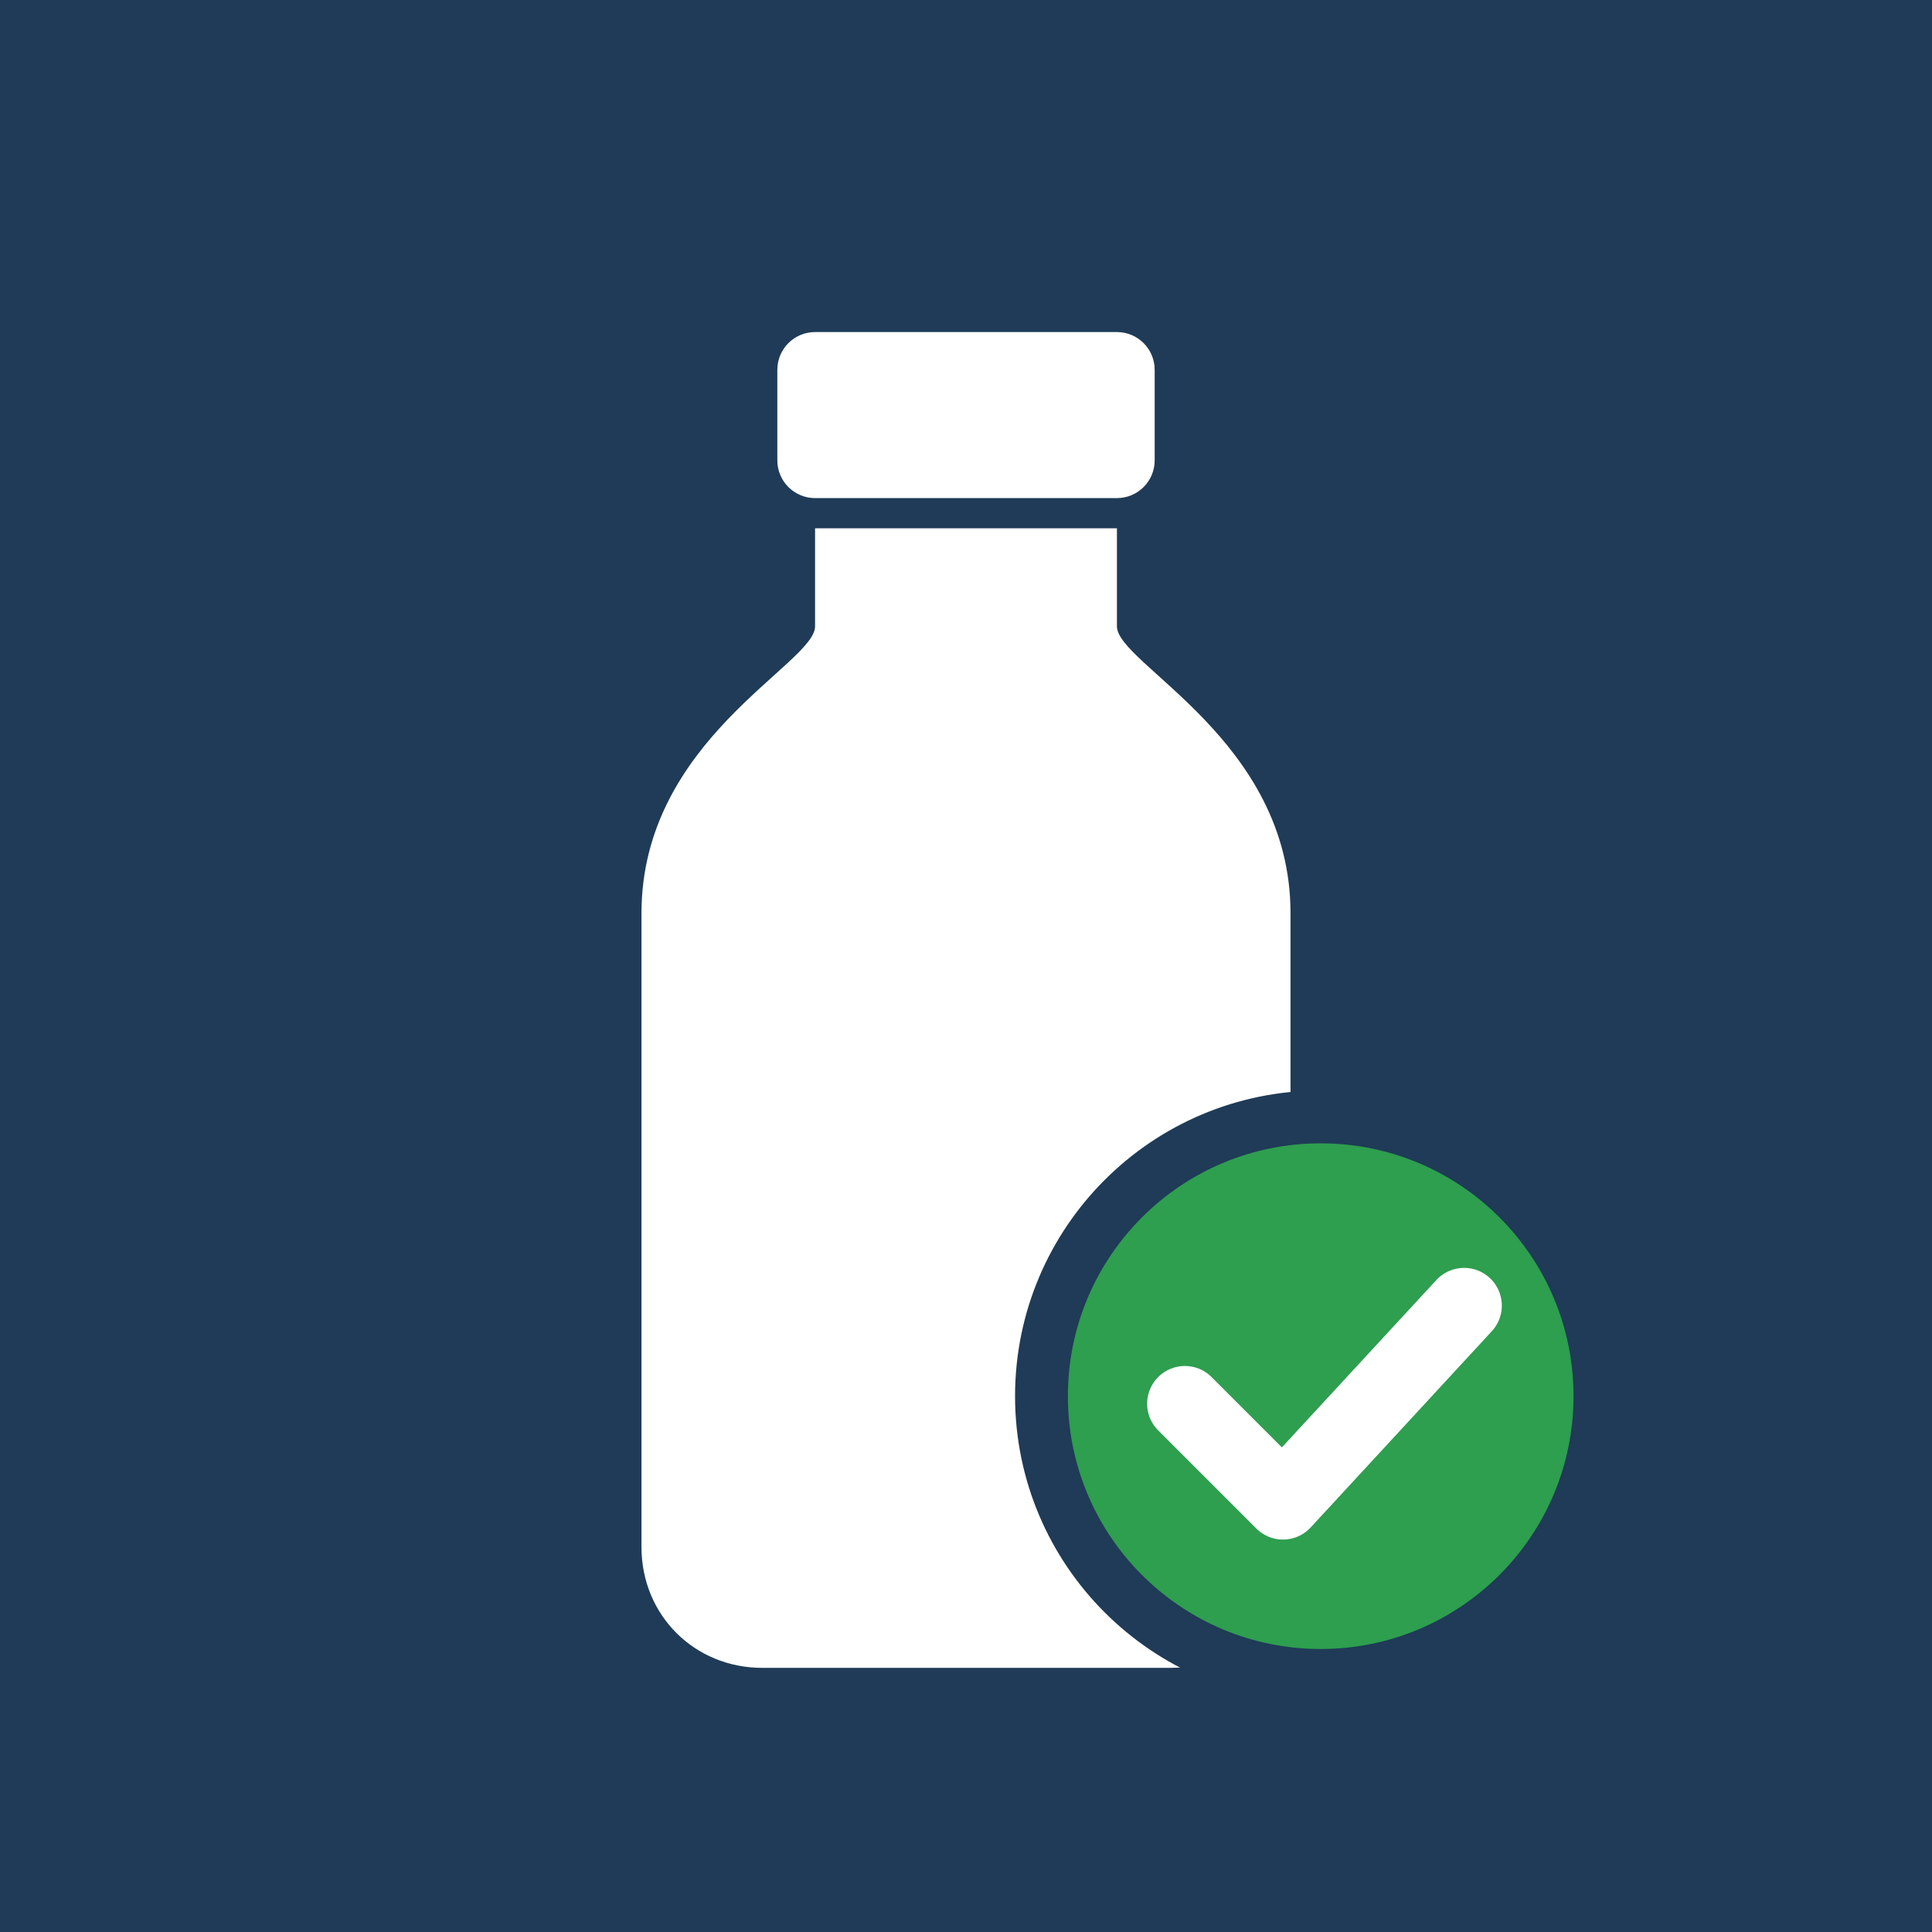
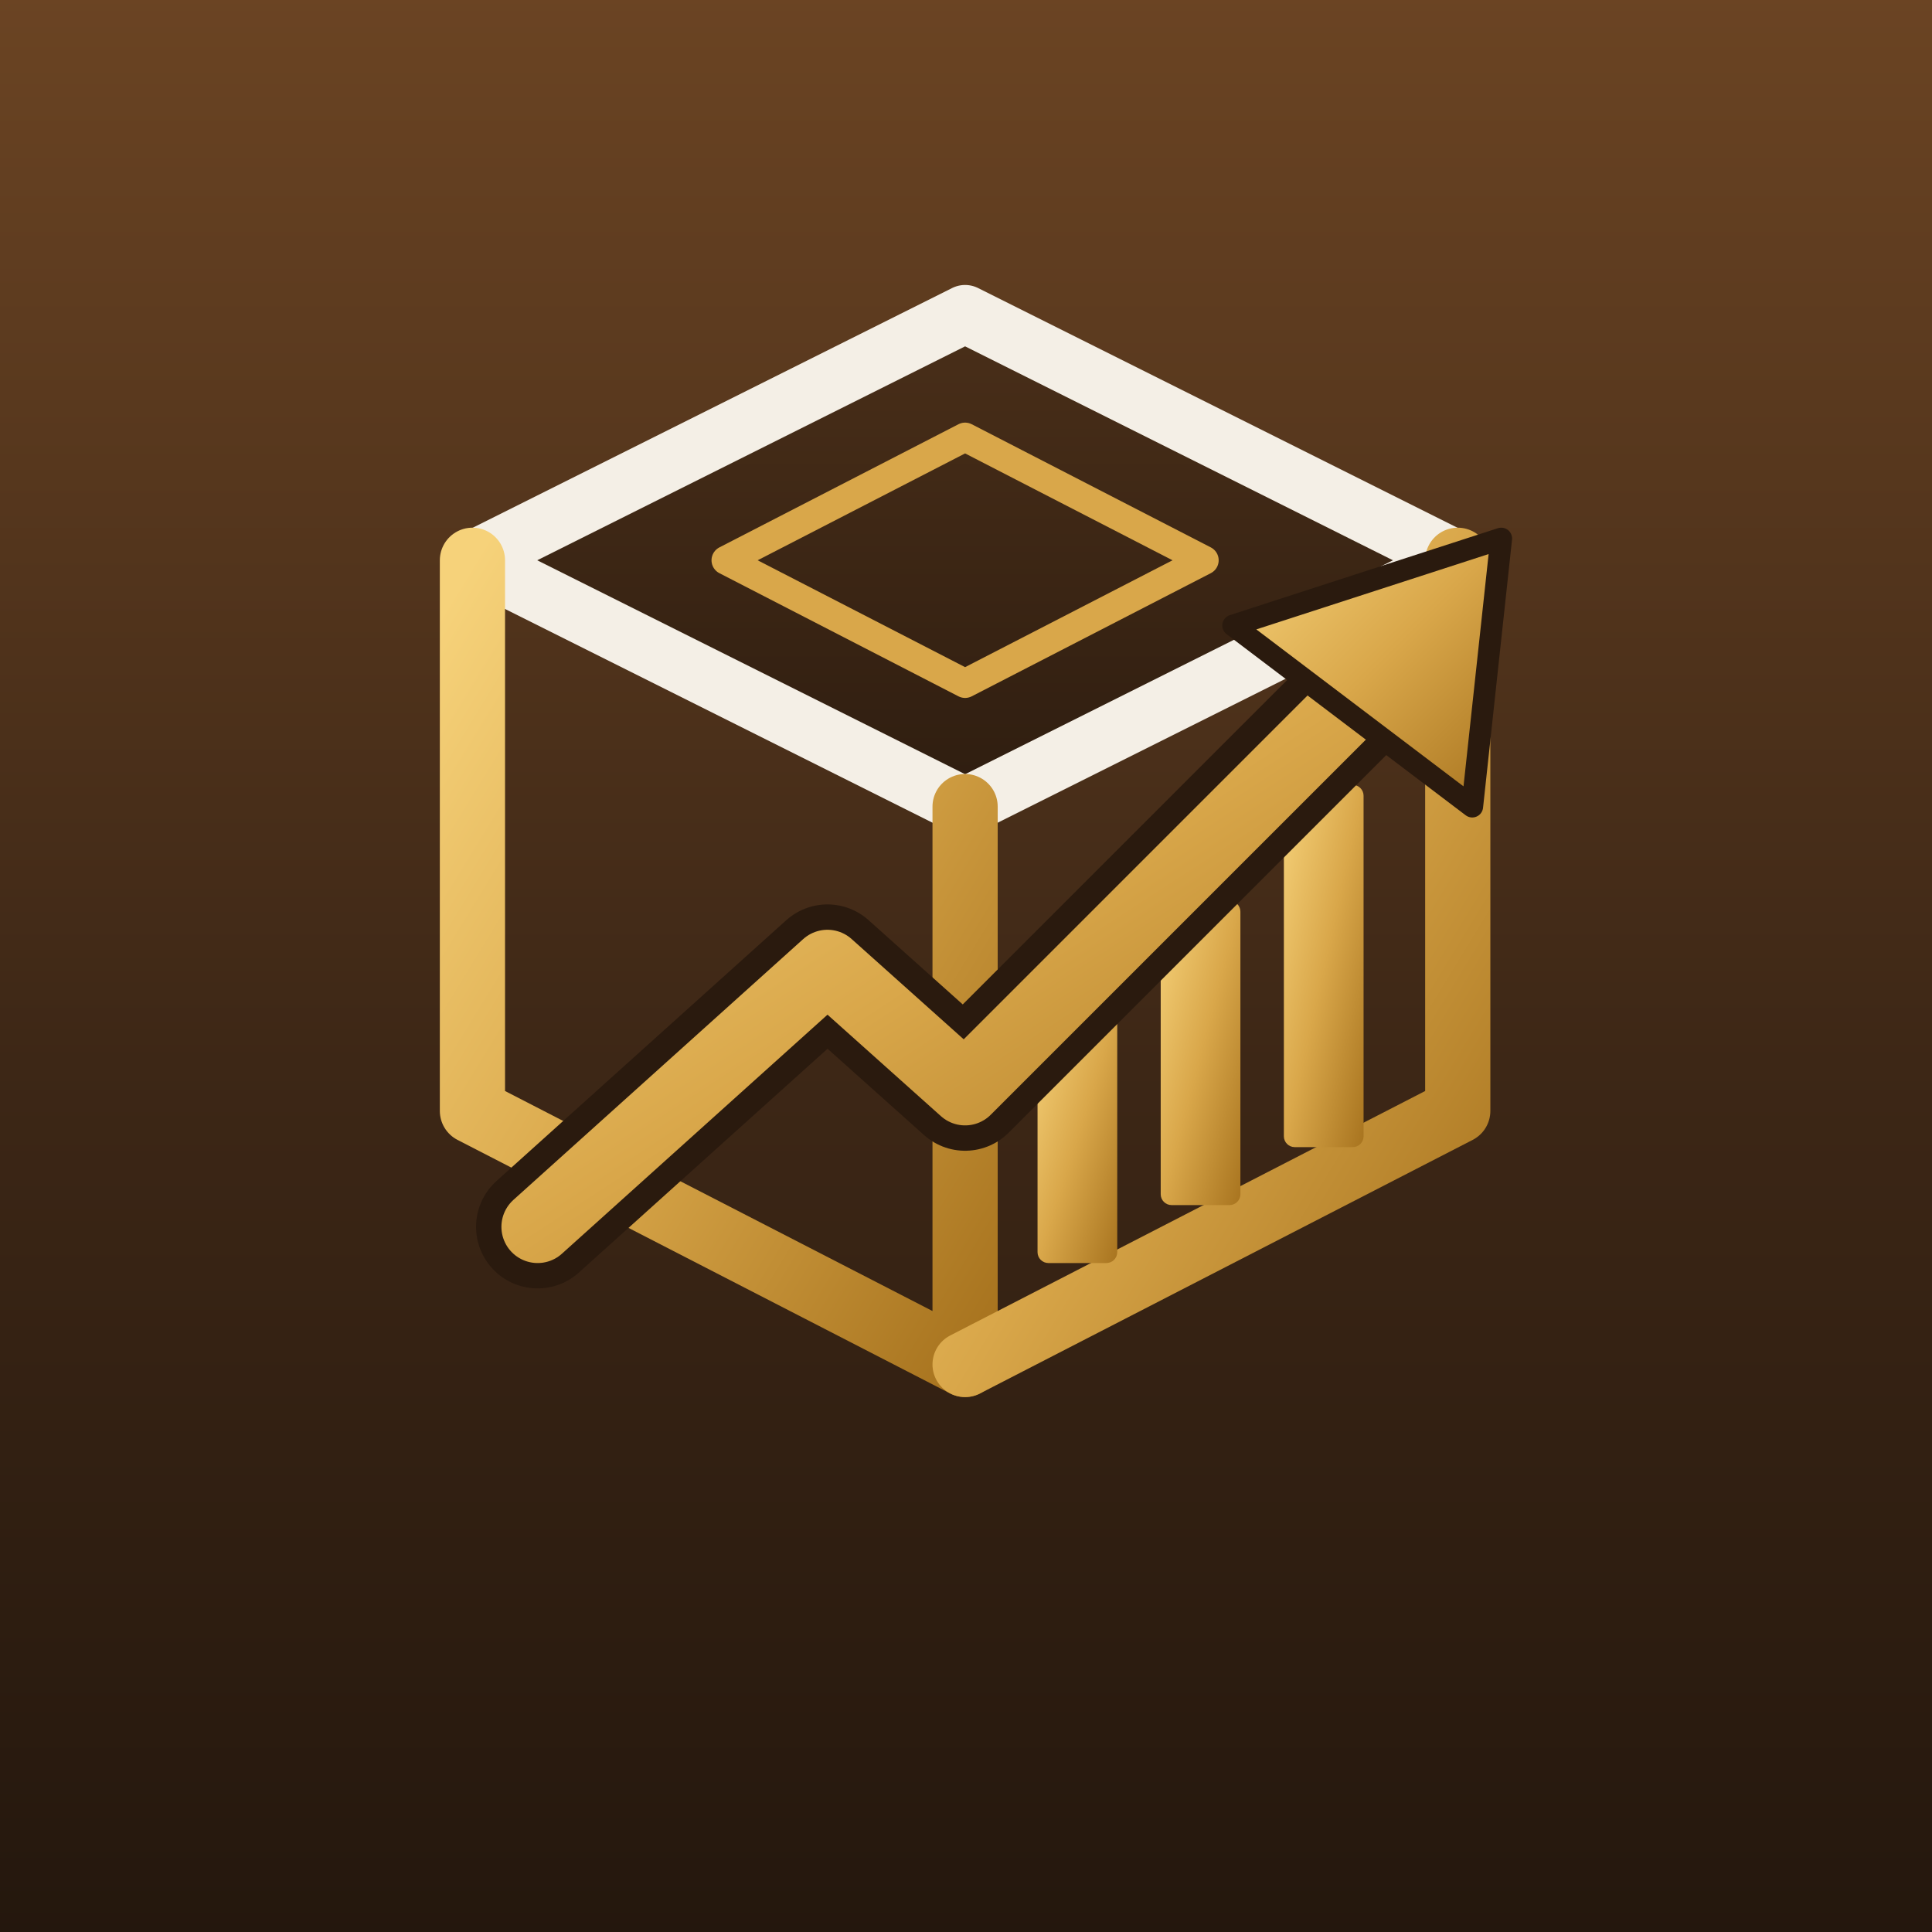
<svg xmlns="http://www.w3.org/2000/svg" viewBox="0 0 512 512">
-   <rect width="512" height="512" rx="0" fill="#1f3b57" />
-   <g fill="#fff">
-     <rect x="206" y="88" width="100" height="44" rx="10" />
-     <path d="M216 140h80v26c0 10 46 30 46 76v168c0 18-14 32-32 32H202c-18 0-32-14-32-32V242c0-46 46-66 46-76z" />
+   <defs>
+     <linearGradient id="bg" x1="0" y1="0" x2="0" y2="1">
+       <stop offset="0" stop-color="#6b4423" />
+       <stop offset="0.55" stop-color="#3d2716" />
+       <stop offset="1" stop-color="#24170d" />
+     </linearGradient>
+     <linearGradient id="gold" x1="0" y1="0" x2="1" y2="1">
+       <stop offset="0" stop-color="#f6d27a" />
+       <stop offset="0.5" stop-color="#d9a74a" />
+       <stop offset="1" stop-color="#a8741f" />
+     </linearGradient>
+     <linearGradient id="dark" x1="0" y1="0" x2="0" y2="1">
+       <stop offset="0" stop-color="#4a2f19" />
+       <stop offset="1" stop-color="#2e1d10" />
+     </linearGradient>
+   </defs>
+   <rect width="512" height="512" fill="url(#bg)" />
+   <g transform="translate(10 16) scale(0.96)">
+     <g stroke-linejoin="round" stroke-linecap="round">
+       <path d="M256 70 L392 138 L256 206 L120 138 Z" fill="url(#dark)" stroke="#f4efe6" stroke-width="16" />
+       <path d="M256 104 L322 138 L256 172 L190 138 Z" fill="none" stroke="#d9a74a" stroke-width="8" />
+       <path d="M120 138 L120 290 L256 360 L256 206" fill="none" stroke="url(#gold)" stroke-width="18" />
+       <path d="M392 138 L392 290 L256 360" fill="none" stroke="url(#gold)" stroke-width="18" />
+       <rect x="276" y="262" width="22" height="70" rx="3" fill="url(#gold)" />
+       <rect x="310" y="232" width="22" height="84" rx="3" fill="url(#gold)" />
+       <rect x="344" y="200" width="22" height="100" rx="3" fill="url(#gold)" />
+       <path d="M138 322 L218 250 L256 284 L370 170" fill="none" stroke="#2a1a0e" stroke-width="34" />
+       <path d="M138 322 L218 250 L256 284 L370 170" fill="none" stroke="url(#gold)" stroke-width="20" />
+       <path d="M404 132 L396 206 L330 156 Z" fill="url(#gold)" stroke="#2a1a0e" stroke-width="6" />
+     </g>
  </g>
-   <circle cx="350" cy="370" r="74" fill="#2e9e4f" stroke="#1f3b57" stroke-width="14" />
-   <path d="M314 372l26 26 48-52" fill="none" stroke="#fff" stroke-width="20" stroke-linecap="round" stroke-linejoin="round" />
</svg>
